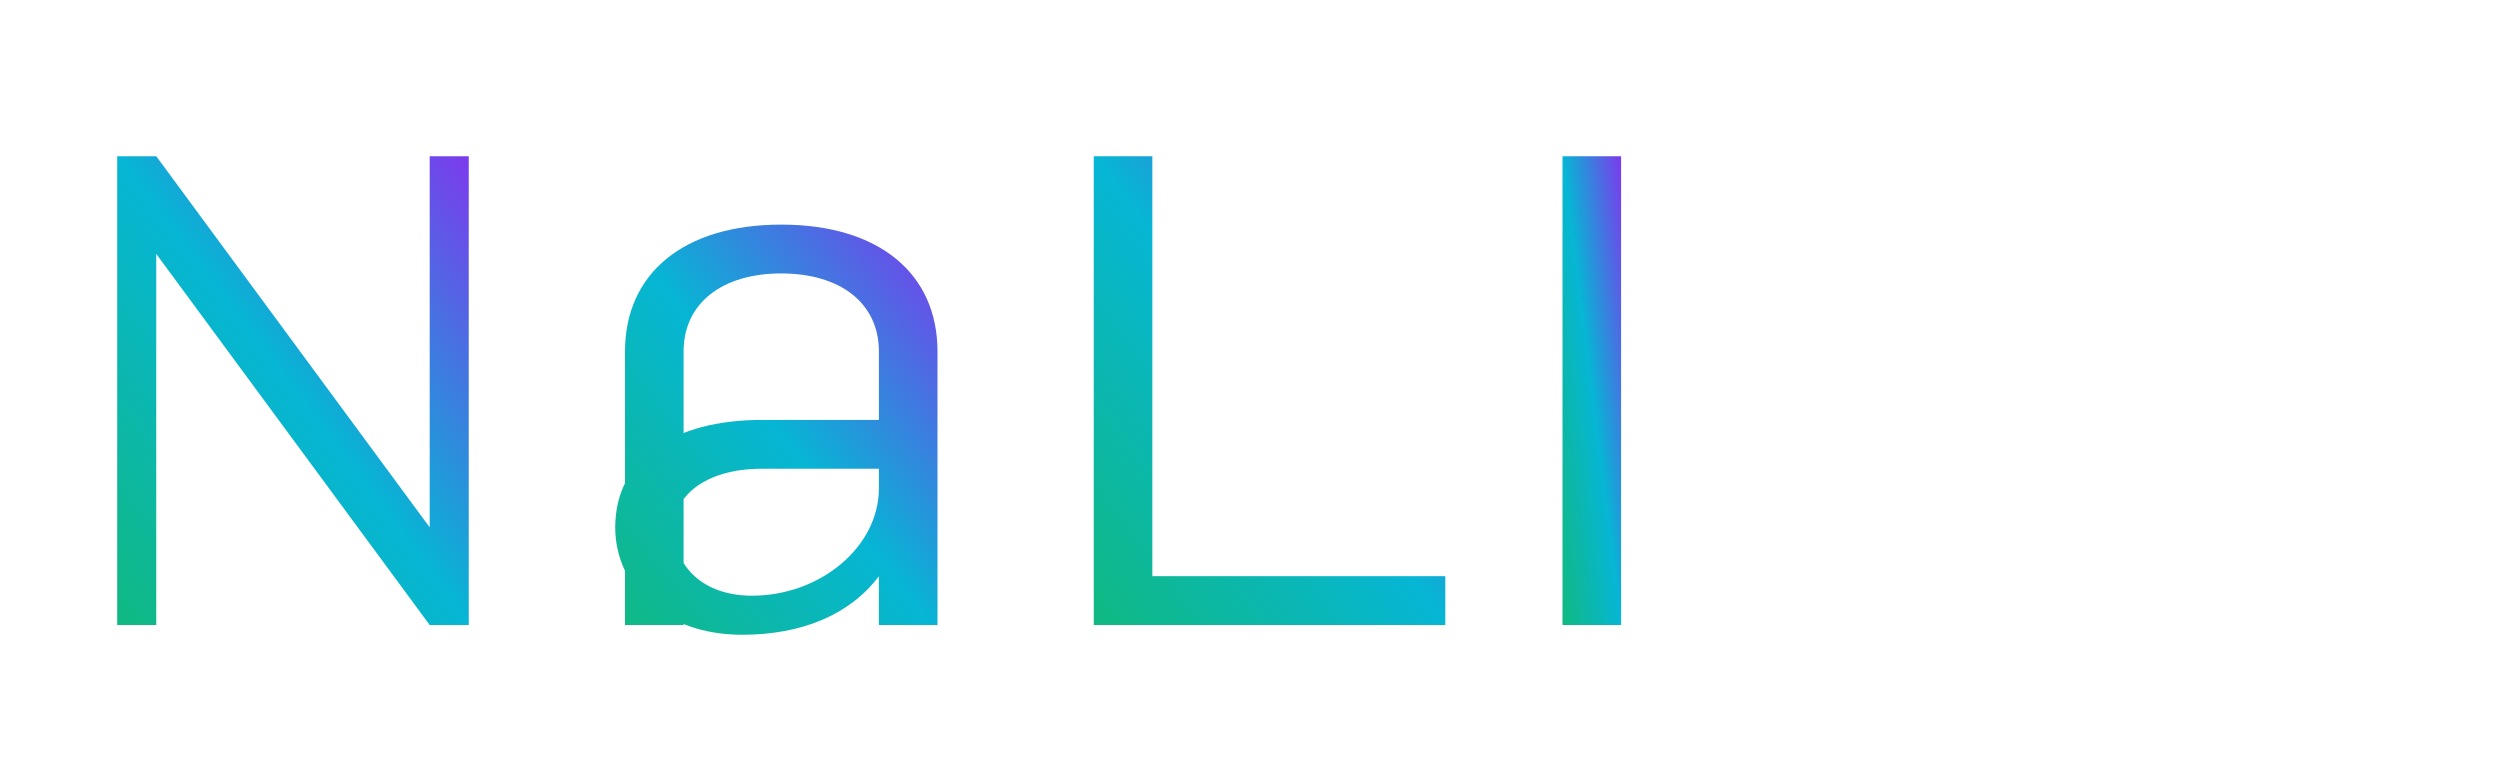
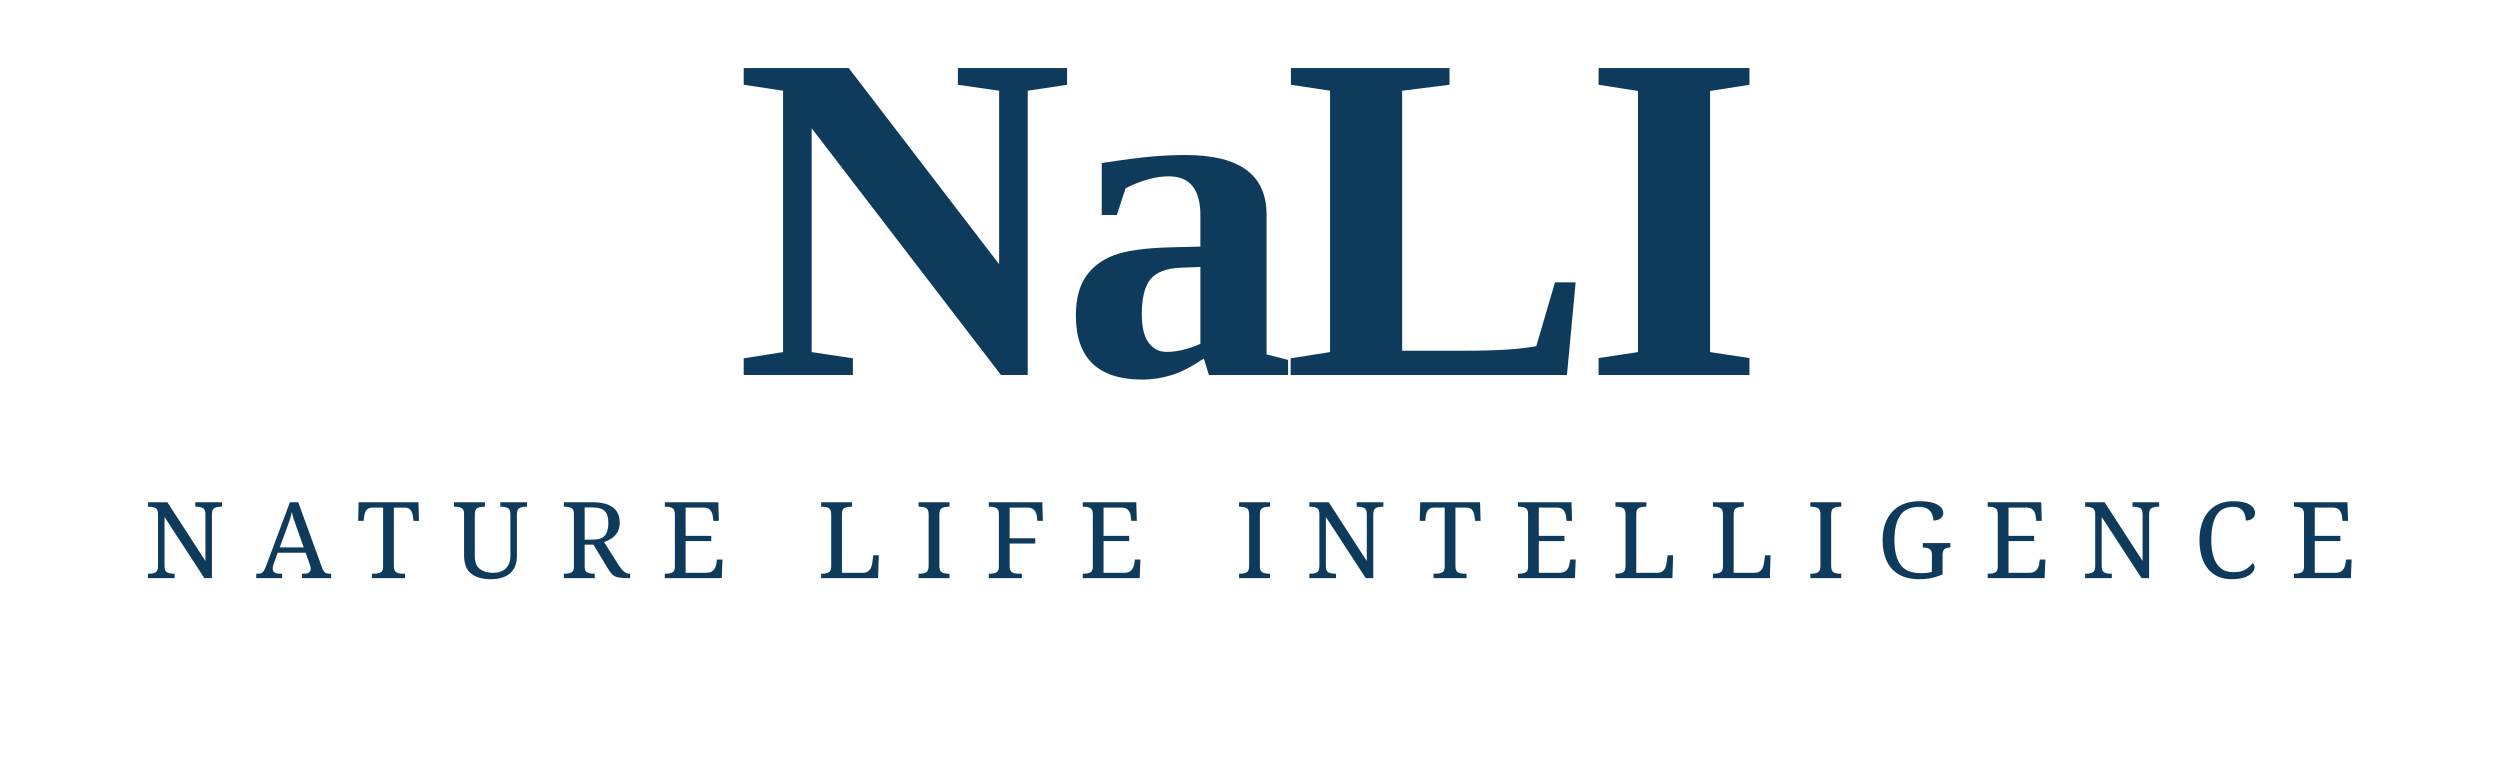
- <svg xmlns="http://www.w3.org/2000/svg" viewBox="0 0 512 160" fill="none">
-   <defs>
-     <linearGradient id="wg" x1="0%" y1="100%" x2="100%" y2="0%">
-       <stop offset="0%" stop-color="#10b981" />
-       <stop offset="50%" stop-color="#06b6d4" />
-       <stop offset="100%" stop-color="#7c3aed" />
-     </linearGradient>
-   </defs>
-   <path d="M 24 128 L 24 32 L 32 32 L 88 108 L 88 32 L 96 32 L 96 128 L 88 128 L 32 52 L 32 128 Z" fill="url(#wg)" />
-   <path d="M 128 128 L 128 72 C 128 56, 140 46, 160 46 C 180 46, 192 56, 192 72 L 192 128 L 180 128 L 180 118 C 174 126, 164 130, 152 130 C 136 130, 126 120, 126 108 C 126 94, 138 86, 156 86 L 180 86 L 180 72 C 180 62, 172 56, 160 56 C 148 56, 140 62, 140 72 L 140 128 Z M 180 96 L 156 96 C 144 96, 138 102, 138 108 C 138 116, 144 122, 154 122 C 168 122, 180 112, 180 100 Z" fill="url(#wg)" />
-   <path d="M 224 128 L 224 32 L 236 32 L 236 118 L 296 118 L 296 128 Z" fill="url(#wg)" />
-   <path d="M 320 128 L 320 32 L 332 32 L 332 128 Z" fill="url(#wg)" />
+ <svg xmlns="http://www.w3.org/2000/svg" viewBox="0 0 800 250">
+   <text x="400" y="120" text-anchor="middle" font-family="Georgia, 'Times New Roman', serif" font-size="150" font-weight="700" fill="#0E3A5C" letter-spacing="-4">NaLI</text>
+   <text x="400" y="185" text-anchor="middle" font-family="Georgia, serif" font-size="34" letter-spacing="10" fill="#0E3A5C">NATURE LIFE INTELLIGENCE</text>
</svg>
